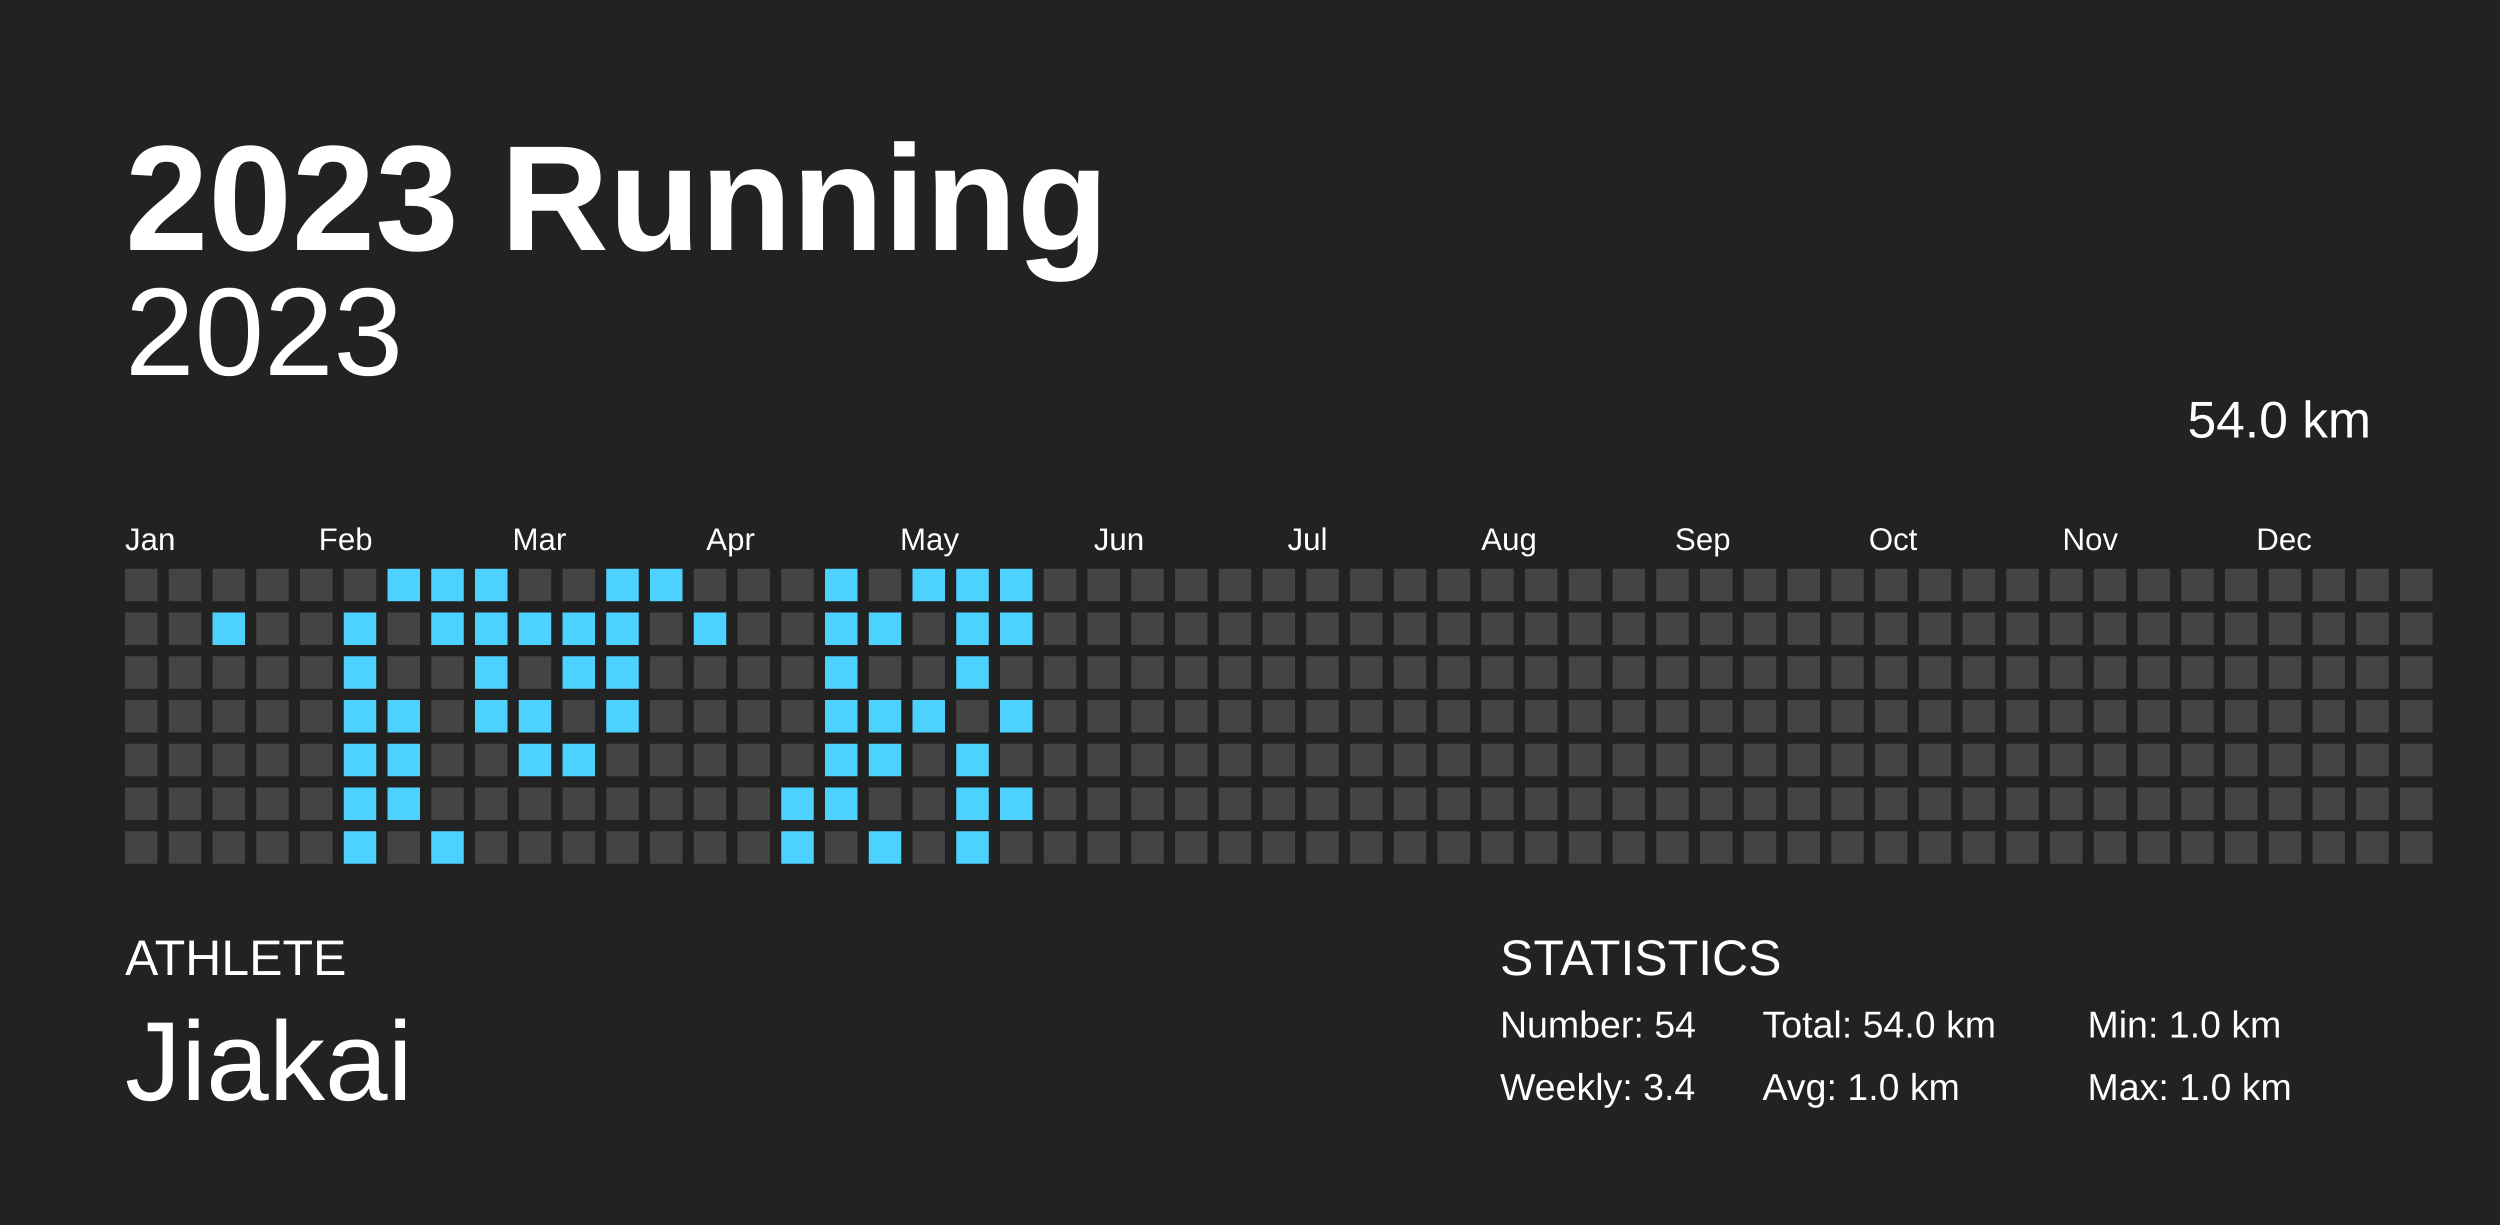
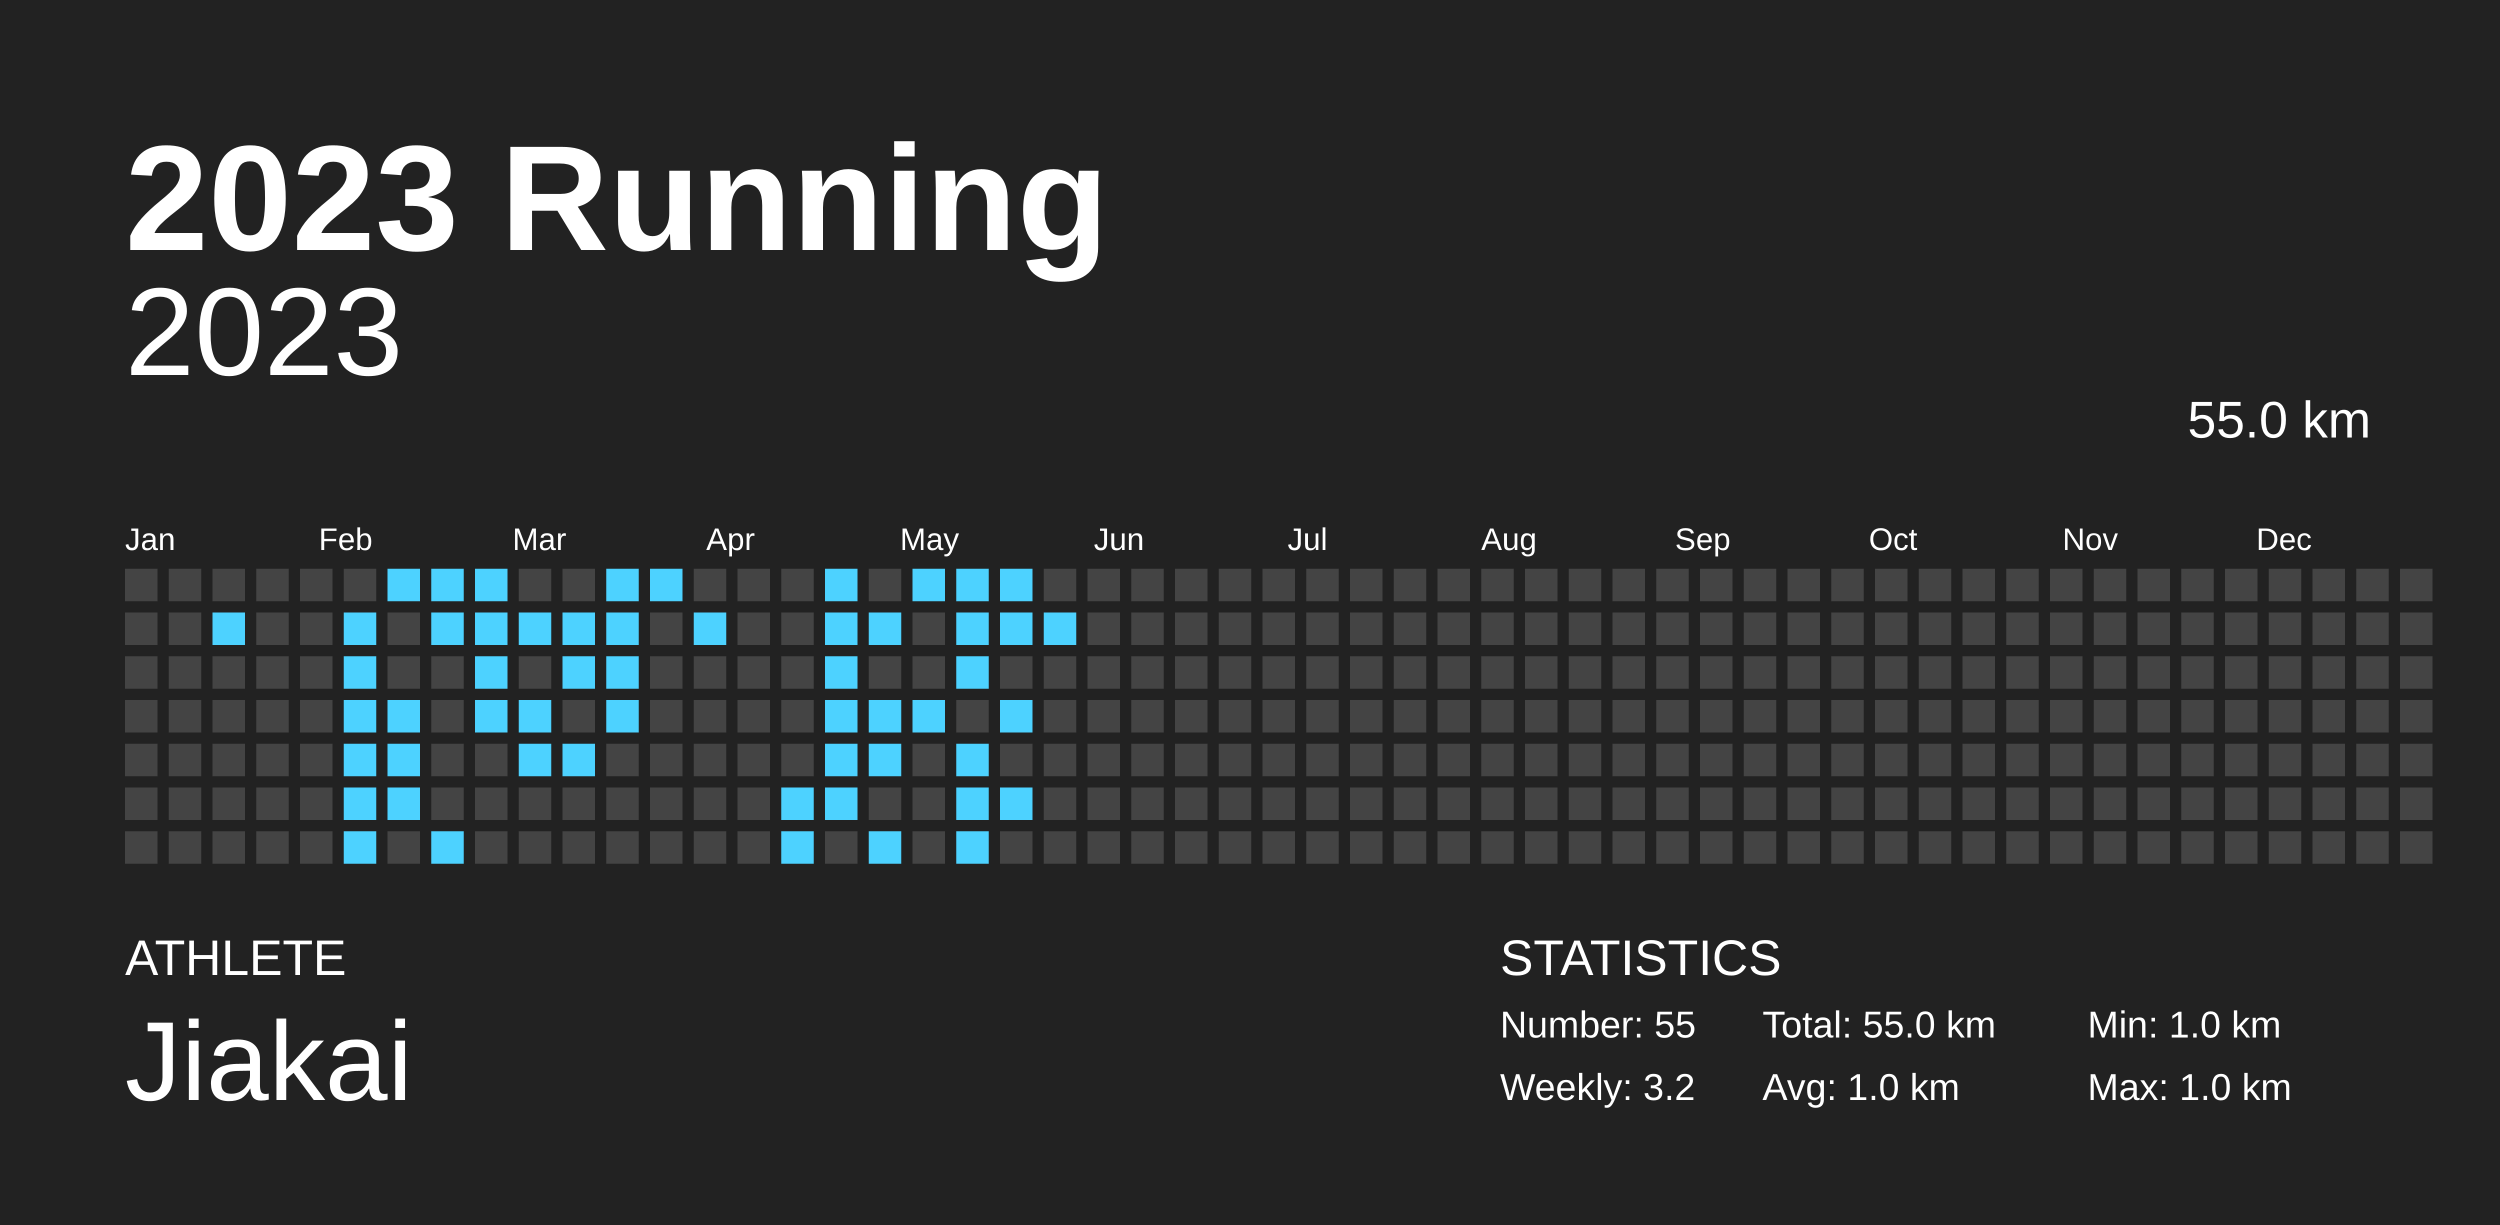
<svg xmlns="http://www.w3.org/2000/svg" baseProfile="full" height="98mm" version="1.1" viewBox="0,0,200,98" width="200mm">
  <defs />
  <rect fill="#222222" height="98" width="200" x="0" y="0" />
  <text fill="#FFFFFF" style="font-size:12px; font-family:Arial; font-weight:bold;" x="10" y="20">2023 Running</text>
  <text fill="#FFFFFF" style="font-size:4px; font-family:Arial" x="10" y="78">ATHLETE</text>
  <text fill="#FFFFFF" style="font-size:9px; font-family:Arial" x="10" y="88">Jiakai</text>
  <text fill="#FFFFFF" style="font-size:4px; font-family:Arial" x="120" y="78">STATISTICS</text>
-   <text fill="#FFFFFF" style="font-size:3px; font-family:Arial" x="120" y="83">Number: 54</text>
-   <text fill="#FFFFFF" style="font-size:3px; font-family:Arial" x="120" y="88">Weekly: 3.4</text>
-   <text fill="#FFFFFF" style="font-size:3px; font-family:Arial" x="141" y="83">Total: 54.0 km</text>
+   <text fill="#FFFFFF" style="font-size:3px; font-family:Arial" x="120" y="83">Number: 55</text>
+   <text fill="#FFFFFF" style="font-size:3px; font-family:Arial" x="120" y="88">Weekly: 3.2</text>
+   <text fill="#FFFFFF" style="font-size:3px; font-family:Arial" x="141" y="83">Total: 55.0 km</text>
  <text fill="#FFFFFF" style="font-size:3px; font-family:Arial" x="141" y="88">Avg: 1.0 km</text>
  <text fill="#FFFFFF" style="font-size:3px; font-family:Arial" x="167" y="83">Min: 1.0 km</text>
  <text fill="#FFFFFF" style="font-size:3px; font-family:Arial" x="167" y="88">Max: 1.0 km</text>
  <text alignment-baseline="hanging" fill="#FFFFFF" style="font-size:10.0px; font-family:Arial;" x="10" y="30">2023</text>
-   <text alignment-baseline="hanging" fill="#FFFFFF" style="font-size:4.125px; font-family:Arial;" x="175" y="35">54.0 km</text>
+   <text alignment-baseline="hanging" fill="#FFFFFF" style="font-size:4.125px; font-family:Arial;" x="175" y="35">55.0 km</text>
  <text fill="#FFFFFF" style="font-size:2.5px; font-family:Arial" x="10.0" y="44">Jan</text>
  <text fill="#FFFFFF" style="font-size:2.5px; font-family:Arial" x="25.5" y="44">Feb</text>
  <text fill="#FFFFFF" style="font-size:2.5px; font-family:Arial" x="41.0" y="44">Mar</text>
  <text fill="#FFFFFF" style="font-size:2.5px; font-family:Arial" x="56.5" y="44">Apr</text>
  <text fill="#FFFFFF" style="font-size:2.5px; font-family:Arial" x="72.0" y="44">May</text>
  <text fill="#FFFFFF" style="font-size:2.5px; font-family:Arial" x="87.5" y="44">Jun</text>
  <text fill="#FFFFFF" style="font-size:2.5px; font-family:Arial" x="103.0" y="44">Jul</text>
  <text fill="#FFFFFF" style="font-size:2.5px; font-family:Arial" x="118.5" y="44">Aug</text>
  <text fill="#FFFFFF" style="font-size:2.5px; font-family:Arial" x="134.0" y="44">Sep</text>
  <text fill="#FFFFFF" style="font-size:2.5px; font-family:Arial" x="149.5" y="44">Oct</text>
  <text fill="#FFFFFF" style="font-size:2.5px; font-family:Arial" x="165.0" y="44">Nov</text>
  <text fill="#FFFFFF" style="font-size:2.5px; font-family:Arial" x="180.5" y="44">Dec</text>
  <rect fill="#444444" height="2.6" width="2.6" x="10.0" y="45.5" />
  <rect fill="#444444" height="2.6" width="2.6" x="10.0" y="49.0" />
  <rect fill="#444444" height="2.6" width="2.6" x="10.0" y="52.5" />
  <rect fill="#444444" height="2.6" width="2.6" x="10.0" y="56.0" />
  <rect fill="#444444" height="2.6" width="2.6" x="10.0" y="59.5" />
  <rect fill="#444444" height="2.6" width="2.6" x="10.0" y="63.0" />
  <rect fill="#444444" height="2.6" width="2.6" x="10.0" y="66.5" />
  <rect fill="#444444" height="2.6" width="2.6" x="13.5" y="45.5" />
  <rect fill="#444444" height="2.6" width="2.6" x="13.5" y="49.0" />
  <rect fill="#444444" height="2.6" width="2.6" x="13.5" y="52.5" />
  <rect fill="#444444" height="2.6" width="2.6" x="13.5" y="56.0" />
  <rect fill="#444444" height="2.6" width="2.6" x="13.5" y="59.5" />
  <rect fill="#444444" height="2.6" width="2.6" x="13.5" y="63.0" />
  <rect fill="#444444" height="2.6" width="2.6" x="13.5" y="66.5" />
  <rect fill="#444444" height="2.6" width="2.6" x="17.0" y="45.5" />
  <rect fill="#4DD2FF" height="2.6" width="2.6" x="17.0" y="49.0" />
  <rect fill="#444444" height="2.6" width="2.6" x="17.0" y="52.5" />
  <rect fill="#444444" height="2.6" width="2.6" x="17.0" y="56.0" />
  <rect fill="#444444" height="2.6" width="2.6" x="17.0" y="59.5" />
  <rect fill="#444444" height="2.6" width="2.6" x="17.0" y="63.0" />
  <rect fill="#444444" height="2.6" width="2.6" x="17.0" y="66.5" />
  <rect fill="#444444" height="2.6" width="2.6" x="20.5" y="45.5" />
  <rect fill="#444444" height="2.6" width="2.6" x="20.5" y="49.0" />
  <rect fill="#444444" height="2.6" width="2.6" x="20.5" y="52.5" />
  <rect fill="#444444" height="2.6" width="2.6" x="20.5" y="56.0" />
  <rect fill="#444444" height="2.6" width="2.6" x="20.5" y="59.5" />
  <rect fill="#444444" height="2.6" width="2.6" x="20.5" y="63.0" />
  <rect fill="#444444" height="2.6" width="2.6" x="20.5" y="66.5" />
  <rect fill="#444444" height="2.6" width="2.6" x="24.0" y="45.5" />
  <rect fill="#444444" height="2.6" width="2.6" x="24.0" y="49.0" />
  <rect fill="#444444" height="2.6" width="2.6" x="24.0" y="52.5" />
  <rect fill="#444444" height="2.6" width="2.6" x="24.0" y="56.0" />
  <rect fill="#444444" height="2.6" width="2.6" x="24.0" y="59.5" />
  <rect fill="#444444" height="2.6" width="2.6" x="24.0" y="63.0" />
  <rect fill="#444444" height="2.6" width="2.6" x="24.0" y="66.5" />
  <rect fill="#444444" height="2.6" width="2.6" x="27.5" y="45.5" />
  <rect fill="#4DD2FF" height="2.6" width="2.6" x="27.5" y="49.0" />
  <rect fill="#4DD2FF" height="2.6" width="2.6" x="27.5" y="52.5" />
  <rect fill="#4DD2FF" height="2.6" width="2.6" x="27.5" y="56.0" />
  <rect fill="#4DD2FF" height="2.6" width="2.6" x="27.5" y="59.5" />
  <rect fill="#4DD2FF" height="2.6" width="2.6" x="27.5" y="63.0" />
  <rect fill="#4DD2FF" height="2.6" width="2.6" x="27.5" y="66.5" />
  <rect fill="#4DD2FF" height="2.6" width="2.6" x="31.0" y="45.5" />
  <rect fill="#444444" height="2.6" width="2.6" x="31.0" y="49.0" />
  <rect fill="#444444" height="2.6" width="2.6" x="31.0" y="52.5" />
  <rect fill="#4DD2FF" height="2.6" width="2.6" x="31.0" y="56.0" />
  <rect fill="#4DD2FF" height="2.6" width="2.6" x="31.0" y="59.5" />
  <rect fill="#4DD2FF" height="2.6" width="2.6" x="31.0" y="63.0" />
  <rect fill="#444444" height="2.6" width="2.6" x="31.0" y="66.5" />
  <rect fill="#4DD2FF" height="2.6" width="2.6" x="34.5" y="45.5" />
  <rect fill="#4DD2FF" height="2.6" width="2.6" x="34.5" y="49.0" />
  <rect fill="#444444" height="2.6" width="2.6" x="34.5" y="52.5" />
  <rect fill="#444444" height="2.6" width="2.6" x="34.5" y="56.0" />
  <rect fill="#444444" height="2.6" width="2.6" x="34.5" y="59.5" />
  <rect fill="#444444" height="2.6" width="2.6" x="34.5" y="63.0" />
  <rect fill="#4DD2FF" height="2.6" width="2.6" x="34.5" y="66.5" />
  <rect fill="#4DD2FF" height="2.6" width="2.6" x="38.0" y="45.5" />
  <rect fill="#4DD2FF" height="2.6" width="2.6" x="38.0" y="49.0" />
  <rect fill="#4DD2FF" height="2.6" width="2.6" x="38.0" y="52.5" />
  <rect fill="#4DD2FF" height="2.6" width="2.6" x="38.0" y="56.0" />
  <rect fill="#444444" height="2.6" width="2.6" x="38.0" y="59.5" />
  <rect fill="#444444" height="2.6" width="2.6" x="38.0" y="63.0" />
  <rect fill="#444444" height="2.6" width="2.6" x="38.0" y="66.5" />
  <rect fill="#444444" height="2.6" width="2.6" x="41.5" y="45.5" />
  <rect fill="#4DD2FF" height="2.6" width="2.6" x="41.5" y="49.0" />
  <rect fill="#444444" height="2.6" width="2.6" x="41.5" y="52.5" />
  <rect fill="#4DD2FF" height="2.6" width="2.6" x="41.5" y="56.0" />
  <rect fill="#4DD2FF" height="2.6" width="2.6" x="41.5" y="59.5" />
  <rect fill="#444444" height="2.6" width="2.6" x="41.5" y="63.0" />
  <rect fill="#444444" height="2.6" width="2.6" x="41.5" y="66.5" />
  <rect fill="#444444" height="2.6" width="2.6" x="45.0" y="45.5" />
  <rect fill="#4DD2FF" height="2.6" width="2.6" x="45.0" y="49.0" />
  <rect fill="#4DD2FF" height="2.6" width="2.6" x="45.0" y="52.5" />
  <rect fill="#444444" height="2.6" width="2.6" x="45.0" y="56.0" />
  <rect fill="#4DD2FF" height="2.6" width="2.6" x="45.0" y="59.5" />
  <rect fill="#444444" height="2.6" width="2.6" x="45.0" y="63.0" />
  <rect fill="#444444" height="2.6" width="2.6" x="45.0" y="66.5" />
  <rect fill="#4DD2FF" height="2.6" width="2.6" x="48.5" y="45.5" />
  <rect fill="#4DD2FF" height="2.6" width="2.6" x="48.5" y="49.0" />
  <rect fill="#4DD2FF" height="2.6" width="2.6" x="48.5" y="52.5" />
  <rect fill="#4DD2FF" height="2.6" width="2.6" x="48.5" y="56.0" />
  <rect fill="#444444" height="2.6" width="2.6" x="48.5" y="59.5" />
  <rect fill="#444444" height="2.6" width="2.6" x="48.5" y="63.0" />
  <rect fill="#444444" height="2.6" width="2.6" x="48.5" y="66.5" />
  <rect fill="#4DD2FF" height="2.6" width="2.6" x="52.0" y="45.5" />
  <rect fill="#444444" height="2.6" width="2.6" x="52.0" y="49.0" />
  <rect fill="#444444" height="2.6" width="2.6" x="52.0" y="52.5" />
  <rect fill="#444444" height="2.6" width="2.6" x="52.0" y="56.0" />
  <rect fill="#444444" height="2.6" width="2.6" x="52.0" y="59.5" />
  <rect fill="#444444" height="2.6" width="2.6" x="52.0" y="63.0" />
  <rect fill="#444444" height="2.6" width="2.6" x="52.0" y="66.5" />
  <rect fill="#444444" height="2.6" width="2.6" x="55.5" y="45.5" />
  <rect fill="#4DD2FF" height="2.6" width="2.6" x="55.5" y="49.0" />
  <rect fill="#444444" height="2.6" width="2.6" x="55.5" y="52.5" />
  <rect fill="#444444" height="2.6" width="2.6" x="55.5" y="56.0" />
  <rect fill="#444444" height="2.6" width="2.6" x="55.5" y="59.5" />
  <rect fill="#444444" height="2.6" width="2.6" x="55.5" y="63.0" />
  <rect fill="#444444" height="2.6" width="2.6" x="55.5" y="66.5" />
  <rect fill="#444444" height="2.6" width="2.6" x="59.0" y="45.5" />
  <rect fill="#444444" height="2.6" width="2.6" x="59.0" y="49.0" />
  <rect fill="#444444" height="2.6" width="2.6" x="59.0" y="52.5" />
  <rect fill="#444444" height="2.6" width="2.6" x="59.0" y="56.0" />
  <rect fill="#444444" height="2.6" width="2.6" x="59.0" y="59.5" />
  <rect fill="#444444" height="2.6" width="2.6" x="59.0" y="63.0" />
  <rect fill="#444444" height="2.6" width="2.6" x="59.0" y="66.5" />
  <rect fill="#444444" height="2.6" width="2.6" x="62.5" y="45.5" />
  <rect fill="#444444" height="2.6" width="2.6" x="62.5" y="49.0" />
  <rect fill="#444444" height="2.6" width="2.6" x="62.5" y="52.5" />
  <rect fill="#444444" height="2.6" width="2.6" x="62.5" y="56.0" />
  <rect fill="#444444" height="2.6" width="2.6" x="62.5" y="59.5" />
  <rect fill="#4DD2FF" height="2.6" width="2.6" x="62.5" y="63.0" />
  <rect fill="#4DD2FF" height="2.6" width="2.6" x="62.5" y="66.5" />
  <rect fill="#4DD2FF" height="2.6" width="2.6" x="66.0" y="45.5" />
  <rect fill="#4DD2FF" height="2.6" width="2.6" x="66.0" y="49.0" />
  <rect fill="#4DD2FF" height="2.6" width="2.6" x="66.0" y="52.5" />
  <rect fill="#4DD2FF" height="2.6" width="2.6" x="66.0" y="56.0" />
  <rect fill="#4DD2FF" height="2.6" width="2.6" x="66.0" y="59.5" />
  <rect fill="#4DD2FF" height="2.6" width="2.6" x="66.0" y="63.0" />
  <rect fill="#444444" height="2.6" width="2.6" x="66.0" y="66.5" />
  <rect fill="#444444" height="2.6" width="2.6" x="69.5" y="45.5" />
  <rect fill="#4DD2FF" height="2.6" width="2.6" x="69.5" y="49.0" />
  <rect fill="#444444" height="2.6" width="2.6" x="69.5" y="52.5" />
  <rect fill="#4DD2FF" height="2.6" width="2.6" x="69.5" y="56.0" />
  <rect fill="#4DD2FF" height="2.6" width="2.6" x="69.5" y="59.5" />
  <rect fill="#444444" height="2.6" width="2.6" x="69.5" y="63.0" />
  <rect fill="#4DD2FF" height="2.6" width="2.6" x="69.5" y="66.5" />
  <rect fill="#4DD2FF" height="2.6" width="2.6" x="73.0" y="45.5" />
  <rect fill="#444444" height="2.6" width="2.6" x="73.0" y="49.0" />
  <rect fill="#444444" height="2.6" width="2.6" x="73.0" y="52.5" />
  <rect fill="#4DD2FF" height="2.6" width="2.6" x="73.0" y="56.0" />
  <rect fill="#444444" height="2.6" width="2.6" x="73.0" y="59.5" />
  <rect fill="#444444" height="2.6" width="2.6" x="73.0" y="63.0" />
  <rect fill="#444444" height="2.6" width="2.6" x="73.0" y="66.5" />
  <rect fill="#4DD2FF" height="2.6" width="2.6" x="76.5" y="45.5" />
  <rect fill="#4DD2FF" height="2.6" width="2.6" x="76.5" y="49.0" />
  <rect fill="#4DD2FF" height="2.6" width="2.6" x="76.5" y="52.5" />
  <rect fill="#444444" height="2.6" width="2.6" x="76.5" y="56.0" />
  <rect fill="#4DD2FF" height="2.6" width="2.6" x="76.5" y="59.5" />
  <rect fill="#4DD2FF" height="2.6" width="2.6" x="76.5" y="63.0" />
  <rect fill="#4DD2FF" height="2.6" width="2.6" x="76.5" y="66.5" />
  <rect fill="#4DD2FF" height="2.6" width="2.6" x="80.0" y="45.5" />
  <rect fill="#4DD2FF" height="2.6" width="2.6" x="80.0" y="49.0" />
  <rect fill="#444444" height="2.6" width="2.6" x="80.0" y="52.5" />
  <rect fill="#4DD2FF" height="2.6" width="2.6" x="80.0" y="56.0" />
  <rect fill="#444444" height="2.6" width="2.6" x="80.0" y="59.5" />
  <rect fill="#4DD2FF" height="2.6" width="2.6" x="80.0" y="63.0" />
  <rect fill="#444444" height="2.6" width="2.6" x="80.0" y="66.5" />
  <rect fill="#444444" height="2.6" width="2.6" x="83.5" y="45.5" />
-   <rect fill="#444444" height="2.6" width="2.6" x="83.5" y="49.0" />
+   <rect fill="#4DD2FF" height="2.6" width="2.6" x="83.5" y="49.0" />
  <rect fill="#444444" height="2.6" width="2.6" x="83.5" y="52.5" />
  <rect fill="#444444" height="2.6" width="2.6" x="83.5" y="56.0" />
  <rect fill="#444444" height="2.6" width="2.6" x="83.5" y="59.5" />
  <rect fill="#444444" height="2.6" width="2.6" x="83.5" y="63.0" />
  <rect fill="#444444" height="2.6" width="2.6" x="83.5" y="66.5" />
  <rect fill="#444444" height="2.6" width="2.6" x="87.0" y="45.5" />
  <rect fill="#444444" height="2.6" width="2.6" x="87.0" y="49.0" />
  <rect fill="#444444" height="2.6" width="2.6" x="87.0" y="52.5" />
  <rect fill="#444444" height="2.6" width="2.6" x="87.0" y="56.0" />
  <rect fill="#444444" height="2.6" width="2.6" x="87.0" y="59.5" />
  <rect fill="#444444" height="2.6" width="2.6" x="87.0" y="63.0" />
  <rect fill="#444444" height="2.6" width="2.6" x="87.0" y="66.5" />
  <rect fill="#444444" height="2.6" width="2.6" x="90.5" y="45.5" />
  <rect fill="#444444" height="2.6" width="2.6" x="90.5" y="49.0" />
  <rect fill="#444444" height="2.6" width="2.6" x="90.5" y="52.5" />
  <rect fill="#444444" height="2.6" width="2.6" x="90.5" y="56.0" />
  <rect fill="#444444" height="2.6" width="2.6" x="90.5" y="59.5" />
  <rect fill="#444444" height="2.6" width="2.6" x="90.5" y="63.0" />
  <rect fill="#444444" height="2.6" width="2.6" x="90.5" y="66.5" />
  <rect fill="#444444" height="2.6" width="2.6" x="94.0" y="45.5" />
  <rect fill="#444444" height="2.6" width="2.6" x="94.0" y="49.0" />
  <rect fill="#444444" height="2.6" width="2.6" x="94.0" y="52.5" />
  <rect fill="#444444" height="2.6" width="2.6" x="94.0" y="56.0" />
  <rect fill="#444444" height="2.6" width="2.6" x="94.0" y="59.5" />
  <rect fill="#444444" height="2.6" width="2.6" x="94.0" y="63.0" />
  <rect fill="#444444" height="2.6" width="2.6" x="94.0" y="66.5" />
  <rect fill="#444444" height="2.6" width="2.6" x="97.5" y="45.5" />
  <rect fill="#444444" height="2.6" width="2.6" x="97.5" y="49.0" />
  <rect fill="#444444" height="2.6" width="2.6" x="97.5" y="52.5" />
  <rect fill="#444444" height="2.6" width="2.6" x="97.5" y="56.0" />
  <rect fill="#444444" height="2.6" width="2.6" x="97.5" y="59.5" />
  <rect fill="#444444" height="2.6" width="2.6" x="97.5" y="63.0" />
  <rect fill="#444444" height="2.6" width="2.6" x="97.5" y="66.5" />
  <rect fill="#444444" height="2.6" width="2.6" x="101.0" y="45.5" />
  <rect fill="#444444" height="2.6" width="2.6" x="101.0" y="49.0" />
  <rect fill="#444444" height="2.6" width="2.6" x="101.0" y="52.5" />
  <rect fill="#444444" height="2.6" width="2.6" x="101.0" y="56.0" />
  <rect fill="#444444" height="2.6" width="2.6" x="101.0" y="59.5" />
  <rect fill="#444444" height="2.6" width="2.6" x="101.0" y="63.0" />
  <rect fill="#444444" height="2.6" width="2.6" x="101.0" y="66.5" />
  <rect fill="#444444" height="2.6" width="2.6" x="104.5" y="45.5" />
  <rect fill="#444444" height="2.6" width="2.6" x="104.5" y="49.0" />
  <rect fill="#444444" height="2.6" width="2.6" x="104.5" y="52.5" />
  <rect fill="#444444" height="2.6" width="2.6" x="104.5" y="56.0" />
  <rect fill="#444444" height="2.6" width="2.6" x="104.5" y="59.5" />
  <rect fill="#444444" height="2.6" width="2.6" x="104.5" y="63.0" />
  <rect fill="#444444" height="2.6" width="2.6" x="104.5" y="66.5" />
  <rect fill="#444444" height="2.6" width="2.6" x="108.0" y="45.5" />
  <rect fill="#444444" height="2.6" width="2.6" x="108.0" y="49.0" />
  <rect fill="#444444" height="2.6" width="2.6" x="108.0" y="52.5" />
  <rect fill="#444444" height="2.6" width="2.6" x="108.0" y="56.0" />
  <rect fill="#444444" height="2.6" width="2.6" x="108.0" y="59.5" />
  <rect fill="#444444" height="2.6" width="2.6" x="108.0" y="63.0" />
  <rect fill="#444444" height="2.6" width="2.6" x="108.0" y="66.5" />
  <rect fill="#444444" height="2.6" width="2.6" x="111.5" y="45.5" />
  <rect fill="#444444" height="2.6" width="2.6" x="111.5" y="49.0" />
  <rect fill="#444444" height="2.6" width="2.6" x="111.5" y="52.5" />
  <rect fill="#444444" height="2.6" width="2.6" x="111.5" y="56.0" />
  <rect fill="#444444" height="2.6" width="2.6" x="111.5" y="59.5" />
  <rect fill="#444444" height="2.6" width="2.6" x="111.5" y="63.0" />
  <rect fill="#444444" height="2.6" width="2.6" x="111.5" y="66.5" />
  <rect fill="#444444" height="2.6" width="2.6" x="115.0" y="45.5" />
  <rect fill="#444444" height="2.6" width="2.6" x="115.0" y="49.0" />
  <rect fill="#444444" height="2.6" width="2.6" x="115.0" y="52.5" />
  <rect fill="#444444" height="2.6" width="2.6" x="115.0" y="56.0" />
  <rect fill="#444444" height="2.6" width="2.6" x="115.0" y="59.5" />
  <rect fill="#444444" height="2.6" width="2.6" x="115.0" y="63.0" />
  <rect fill="#444444" height="2.6" width="2.6" x="115.0" y="66.5" />
  <rect fill="#444444" height="2.6" width="2.6" x="118.5" y="45.5" />
  <rect fill="#444444" height="2.6" width="2.6" x="118.5" y="49.0" />
  <rect fill="#444444" height="2.6" width="2.6" x="118.5" y="52.5" />
  <rect fill="#444444" height="2.6" width="2.6" x="118.5" y="56.0" />
  <rect fill="#444444" height="2.6" width="2.6" x="118.5" y="59.5" />
  <rect fill="#444444" height="2.6" width="2.6" x="118.5" y="63.0" />
  <rect fill="#444444" height="2.6" width="2.6" x="118.5" y="66.5" />
  <rect fill="#444444" height="2.6" width="2.6" x="122.0" y="45.5" />
  <rect fill="#444444" height="2.6" width="2.6" x="122.0" y="49.0" />
  <rect fill="#444444" height="2.6" width="2.6" x="122.0" y="52.5" />
  <rect fill="#444444" height="2.6" width="2.6" x="122.0" y="56.0" />
  <rect fill="#444444" height="2.6" width="2.6" x="122.0" y="59.5" />
  <rect fill="#444444" height="2.6" width="2.6" x="122.0" y="63.0" />
  <rect fill="#444444" height="2.6" width="2.6" x="122.0" y="66.5" />
  <rect fill="#444444" height="2.6" width="2.6" x="125.5" y="45.5" />
  <rect fill="#444444" height="2.6" width="2.6" x="125.5" y="49.0" />
  <rect fill="#444444" height="2.6" width="2.6" x="125.5" y="52.5" />
  <rect fill="#444444" height="2.6" width="2.6" x="125.5" y="56.0" />
  <rect fill="#444444" height="2.6" width="2.6" x="125.5" y="59.5" />
  <rect fill="#444444" height="2.6" width="2.6" x="125.5" y="63.0" />
  <rect fill="#444444" height="2.6" width="2.6" x="125.5" y="66.5" />
  <rect fill="#444444" height="2.6" width="2.6" x="129.0" y="45.5" />
  <rect fill="#444444" height="2.6" width="2.6" x="129.0" y="49.0" />
  <rect fill="#444444" height="2.6" width="2.6" x="129.0" y="52.5" />
  <rect fill="#444444" height="2.6" width="2.6" x="129.0" y="56.0" />
  <rect fill="#444444" height="2.6" width="2.6" x="129.0" y="59.5" />
  <rect fill="#444444" height="2.6" width="2.6" x="129.0" y="63.0" />
  <rect fill="#444444" height="2.6" width="2.6" x="129.0" y="66.5" />
  <rect fill="#444444" height="2.6" width="2.6" x="132.5" y="45.5" />
  <rect fill="#444444" height="2.6" width="2.6" x="132.5" y="49.0" />
  <rect fill="#444444" height="2.6" width="2.6" x="132.5" y="52.5" />
  <rect fill="#444444" height="2.6" width="2.6" x="132.5" y="56.0" />
  <rect fill="#444444" height="2.6" width="2.6" x="132.5" y="59.5" />
  <rect fill="#444444" height="2.6" width="2.6" x="132.5" y="63.0" />
  <rect fill="#444444" height="2.6" width="2.6" x="132.5" y="66.5" />
  <rect fill="#444444" height="2.6" width="2.6" x="136.0" y="45.5" />
  <rect fill="#444444" height="2.6" width="2.6" x="136.0" y="49.0" />
  <rect fill="#444444" height="2.6" width="2.6" x="136.0" y="52.5" />
  <rect fill="#444444" height="2.6" width="2.6" x="136.0" y="56.0" />
  <rect fill="#444444" height="2.6" width="2.6" x="136.0" y="59.5" />
  <rect fill="#444444" height="2.6" width="2.6" x="136.0" y="63.0" />
  <rect fill="#444444" height="2.6" width="2.6" x="136.0" y="66.5" />
  <rect fill="#444444" height="2.6" width="2.6" x="139.5" y="45.5" />
  <rect fill="#444444" height="2.6" width="2.6" x="139.5" y="49.0" />
  <rect fill="#444444" height="2.6" width="2.6" x="139.5" y="52.5" />
  <rect fill="#444444" height="2.6" width="2.6" x="139.5" y="56.0" />
  <rect fill="#444444" height="2.6" width="2.6" x="139.5" y="59.5" />
  <rect fill="#444444" height="2.6" width="2.6" x="139.5" y="63.0" />
  <rect fill="#444444" height="2.6" width="2.6" x="139.5" y="66.5" />
  <rect fill="#444444" height="2.6" width="2.6" x="143.0" y="45.5" />
  <rect fill="#444444" height="2.6" width="2.6" x="143.0" y="49.0" />
  <rect fill="#444444" height="2.6" width="2.6" x="143.0" y="52.5" />
  <rect fill="#444444" height="2.6" width="2.6" x="143.0" y="56.0" />
  <rect fill="#444444" height="2.6" width="2.6" x="143.0" y="59.5" />
  <rect fill="#444444" height="2.6" width="2.6" x="143.0" y="63.0" />
  <rect fill="#444444" height="2.6" width="2.6" x="143.0" y="66.5" />
  <rect fill="#444444" height="2.6" width="2.6" x="146.5" y="45.5" />
  <rect fill="#444444" height="2.6" width="2.6" x="146.5" y="49.0" />
  <rect fill="#444444" height="2.6" width="2.6" x="146.5" y="52.5" />
  <rect fill="#444444" height="2.6" width="2.6" x="146.5" y="56.0" />
  <rect fill="#444444" height="2.6" width="2.6" x="146.5" y="59.5" />
  <rect fill="#444444" height="2.6" width="2.6" x="146.5" y="63.0" />
  <rect fill="#444444" height="2.6" width="2.6" x="146.5" y="66.5" />
  <rect fill="#444444" height="2.6" width="2.6" x="150.0" y="45.5" />
  <rect fill="#444444" height="2.6" width="2.6" x="150.0" y="49.0" />
  <rect fill="#444444" height="2.6" width="2.6" x="150.0" y="52.5" />
  <rect fill="#444444" height="2.6" width="2.6" x="150.0" y="56.0" />
  <rect fill="#444444" height="2.6" width="2.6" x="150.0" y="59.5" />
  <rect fill="#444444" height="2.6" width="2.6" x="150.0" y="63.0" />
  <rect fill="#444444" height="2.6" width="2.6" x="150.0" y="66.5" />
  <rect fill="#444444" height="2.6" width="2.6" x="153.5" y="45.5" />
  <rect fill="#444444" height="2.6" width="2.6" x="153.5" y="49.0" />
  <rect fill="#444444" height="2.6" width="2.6" x="153.5" y="52.5" />
  <rect fill="#444444" height="2.6" width="2.6" x="153.5" y="56.0" />
  <rect fill="#444444" height="2.6" width="2.6" x="153.5" y="59.5" />
  <rect fill="#444444" height="2.6" width="2.6" x="153.5" y="63.0" />
  <rect fill="#444444" height="2.6" width="2.6" x="153.5" y="66.5" />
  <rect fill="#444444" height="2.6" width="2.6" x="157.0" y="45.5" />
  <rect fill="#444444" height="2.6" width="2.6" x="157.0" y="49.0" />
  <rect fill="#444444" height="2.6" width="2.6" x="157.0" y="52.5" />
  <rect fill="#444444" height="2.6" width="2.6" x="157.0" y="56.0" />
  <rect fill="#444444" height="2.6" width="2.6" x="157.0" y="59.5" />
  <rect fill="#444444" height="2.6" width="2.6" x="157.0" y="63.0" />
  <rect fill="#444444" height="2.6" width="2.6" x="157.0" y="66.5" />
  <rect fill="#444444" height="2.6" width="2.6" x="160.5" y="45.5" />
  <rect fill="#444444" height="2.6" width="2.6" x="160.5" y="49.0" />
  <rect fill="#444444" height="2.6" width="2.6" x="160.5" y="52.5" />
  <rect fill="#444444" height="2.6" width="2.6" x="160.5" y="56.0" />
  <rect fill="#444444" height="2.6" width="2.6" x="160.5" y="59.5" />
  <rect fill="#444444" height="2.6" width="2.6" x="160.5" y="63.0" />
  <rect fill="#444444" height="2.6" width="2.6" x="160.5" y="66.5" />
  <rect fill="#444444" height="2.6" width="2.6" x="164.0" y="45.5" />
  <rect fill="#444444" height="2.6" width="2.6" x="164.0" y="49.0" />
  <rect fill="#444444" height="2.6" width="2.6" x="164.0" y="52.5" />
  <rect fill="#444444" height="2.6" width="2.6" x="164.0" y="56.0" />
  <rect fill="#444444" height="2.6" width="2.6" x="164.0" y="59.5" />
  <rect fill="#444444" height="2.6" width="2.6" x="164.0" y="63.0" />
  <rect fill="#444444" height="2.6" width="2.6" x="164.0" y="66.5" />
  <rect fill="#444444" height="2.6" width="2.6" x="167.5" y="45.5" />
  <rect fill="#444444" height="2.6" width="2.6" x="167.5" y="49.0" />
  <rect fill="#444444" height="2.6" width="2.6" x="167.5" y="52.5" />
  <rect fill="#444444" height="2.6" width="2.6" x="167.5" y="56.0" />
  <rect fill="#444444" height="2.6" width="2.6" x="167.5" y="59.5" />
  <rect fill="#444444" height="2.6" width="2.6" x="167.5" y="63.0" />
  <rect fill="#444444" height="2.6" width="2.6" x="167.5" y="66.5" />
  <rect fill="#444444" height="2.6" width="2.6" x="171.0" y="45.5" />
  <rect fill="#444444" height="2.6" width="2.6" x="171.0" y="49.0" />
  <rect fill="#444444" height="2.6" width="2.6" x="171.0" y="52.5" />
  <rect fill="#444444" height="2.6" width="2.6" x="171.0" y="56.0" />
  <rect fill="#444444" height="2.6" width="2.6" x="171.0" y="59.5" />
  <rect fill="#444444" height="2.6" width="2.6" x="171.0" y="63.0" />
  <rect fill="#444444" height="2.6" width="2.6" x="171.0" y="66.5" />
  <rect fill="#444444" height="2.6" width="2.6" x="174.5" y="45.5" />
  <rect fill="#444444" height="2.6" width="2.6" x="174.5" y="49.0" />
  <rect fill="#444444" height="2.6" width="2.6" x="174.5" y="52.5" />
  <rect fill="#444444" height="2.6" width="2.6" x="174.5" y="56.0" />
  <rect fill="#444444" height="2.6" width="2.6" x="174.5" y="59.5" />
  <rect fill="#444444" height="2.6" width="2.6" x="174.5" y="63.0" />
  <rect fill="#444444" height="2.6" width="2.6" x="174.5" y="66.5" />
  <rect fill="#444444" height="2.6" width="2.6" x="178.0" y="45.5" />
  <rect fill="#444444" height="2.6" width="2.6" x="178.0" y="49.0" />
  <rect fill="#444444" height="2.6" width="2.6" x="178.0" y="52.5" />
  <rect fill="#444444" height="2.6" width="2.6" x="178.0" y="56.0" />
  <rect fill="#444444" height="2.6" width="2.6" x="178.0" y="59.5" />
  <rect fill="#444444" height="2.6" width="2.6" x="178.0" y="63.0" />
  <rect fill="#444444" height="2.6" width="2.6" x="178.0" y="66.5" />
  <rect fill="#444444" height="2.6" width="2.6" x="181.5" y="45.5" />
  <rect fill="#444444" height="2.6" width="2.6" x="181.5" y="49.0" />
  <rect fill="#444444" height="2.6" width="2.6" x="181.5" y="52.5" />
  <rect fill="#444444" height="2.6" width="2.6" x="181.5" y="56.0" />
  <rect fill="#444444" height="2.6" width="2.6" x="181.5" y="59.5" />
  <rect fill="#444444" height="2.6" width="2.6" x="181.5" y="63.0" />
  <rect fill="#444444" height="2.6" width="2.6" x="181.5" y="66.5" />
  <rect fill="#444444" height="2.6" width="2.6" x="185.0" y="45.5" />
  <rect fill="#444444" height="2.6" width="2.6" x="185.0" y="49.0" />
  <rect fill="#444444" height="2.6" width="2.6" x="185.0" y="52.5" />
  <rect fill="#444444" height="2.6" width="2.6" x="185.0" y="56.0" />
  <rect fill="#444444" height="2.6" width="2.6" x="185.0" y="59.5" />
  <rect fill="#444444" height="2.6" width="2.6" x="185.0" y="63.0" />
  <rect fill="#444444" height="2.6" width="2.6" x="185.0" y="66.5" />
  <rect fill="#444444" height="2.6" width="2.6" x="188.5" y="45.5" />
  <rect fill="#444444" height="2.6" width="2.6" x="188.5" y="49.0" />
  <rect fill="#444444" height="2.6" width="2.6" x="188.5" y="52.5" />
  <rect fill="#444444" height="2.6" width="2.6" x="188.5" y="56.0" />
  <rect fill="#444444" height="2.6" width="2.6" x="188.5" y="59.5" />
  <rect fill="#444444" height="2.6" width="2.6" x="188.5" y="63.0" />
  <rect fill="#444444" height="2.6" width="2.6" x="188.5" y="66.5" />
  <rect fill="#444444" height="2.6" width="2.6" x="192.0" y="45.5" />
  <rect fill="#444444" height="2.6" width="2.6" x="192.0" y="49.0" />
  <rect fill="#444444" height="2.6" width="2.6" x="192.0" y="52.5" />
  <rect fill="#444444" height="2.6" width="2.6" x="192.0" y="56.0" />
  <rect fill="#444444" height="2.6" width="2.6" x="192.0" y="59.5" />
  <rect fill="#444444" height="2.6" width="2.6" x="192.0" y="63.0" />
  <rect fill="#444444" height="2.6" width="2.6" x="192.0" y="66.5" />
</svg>
